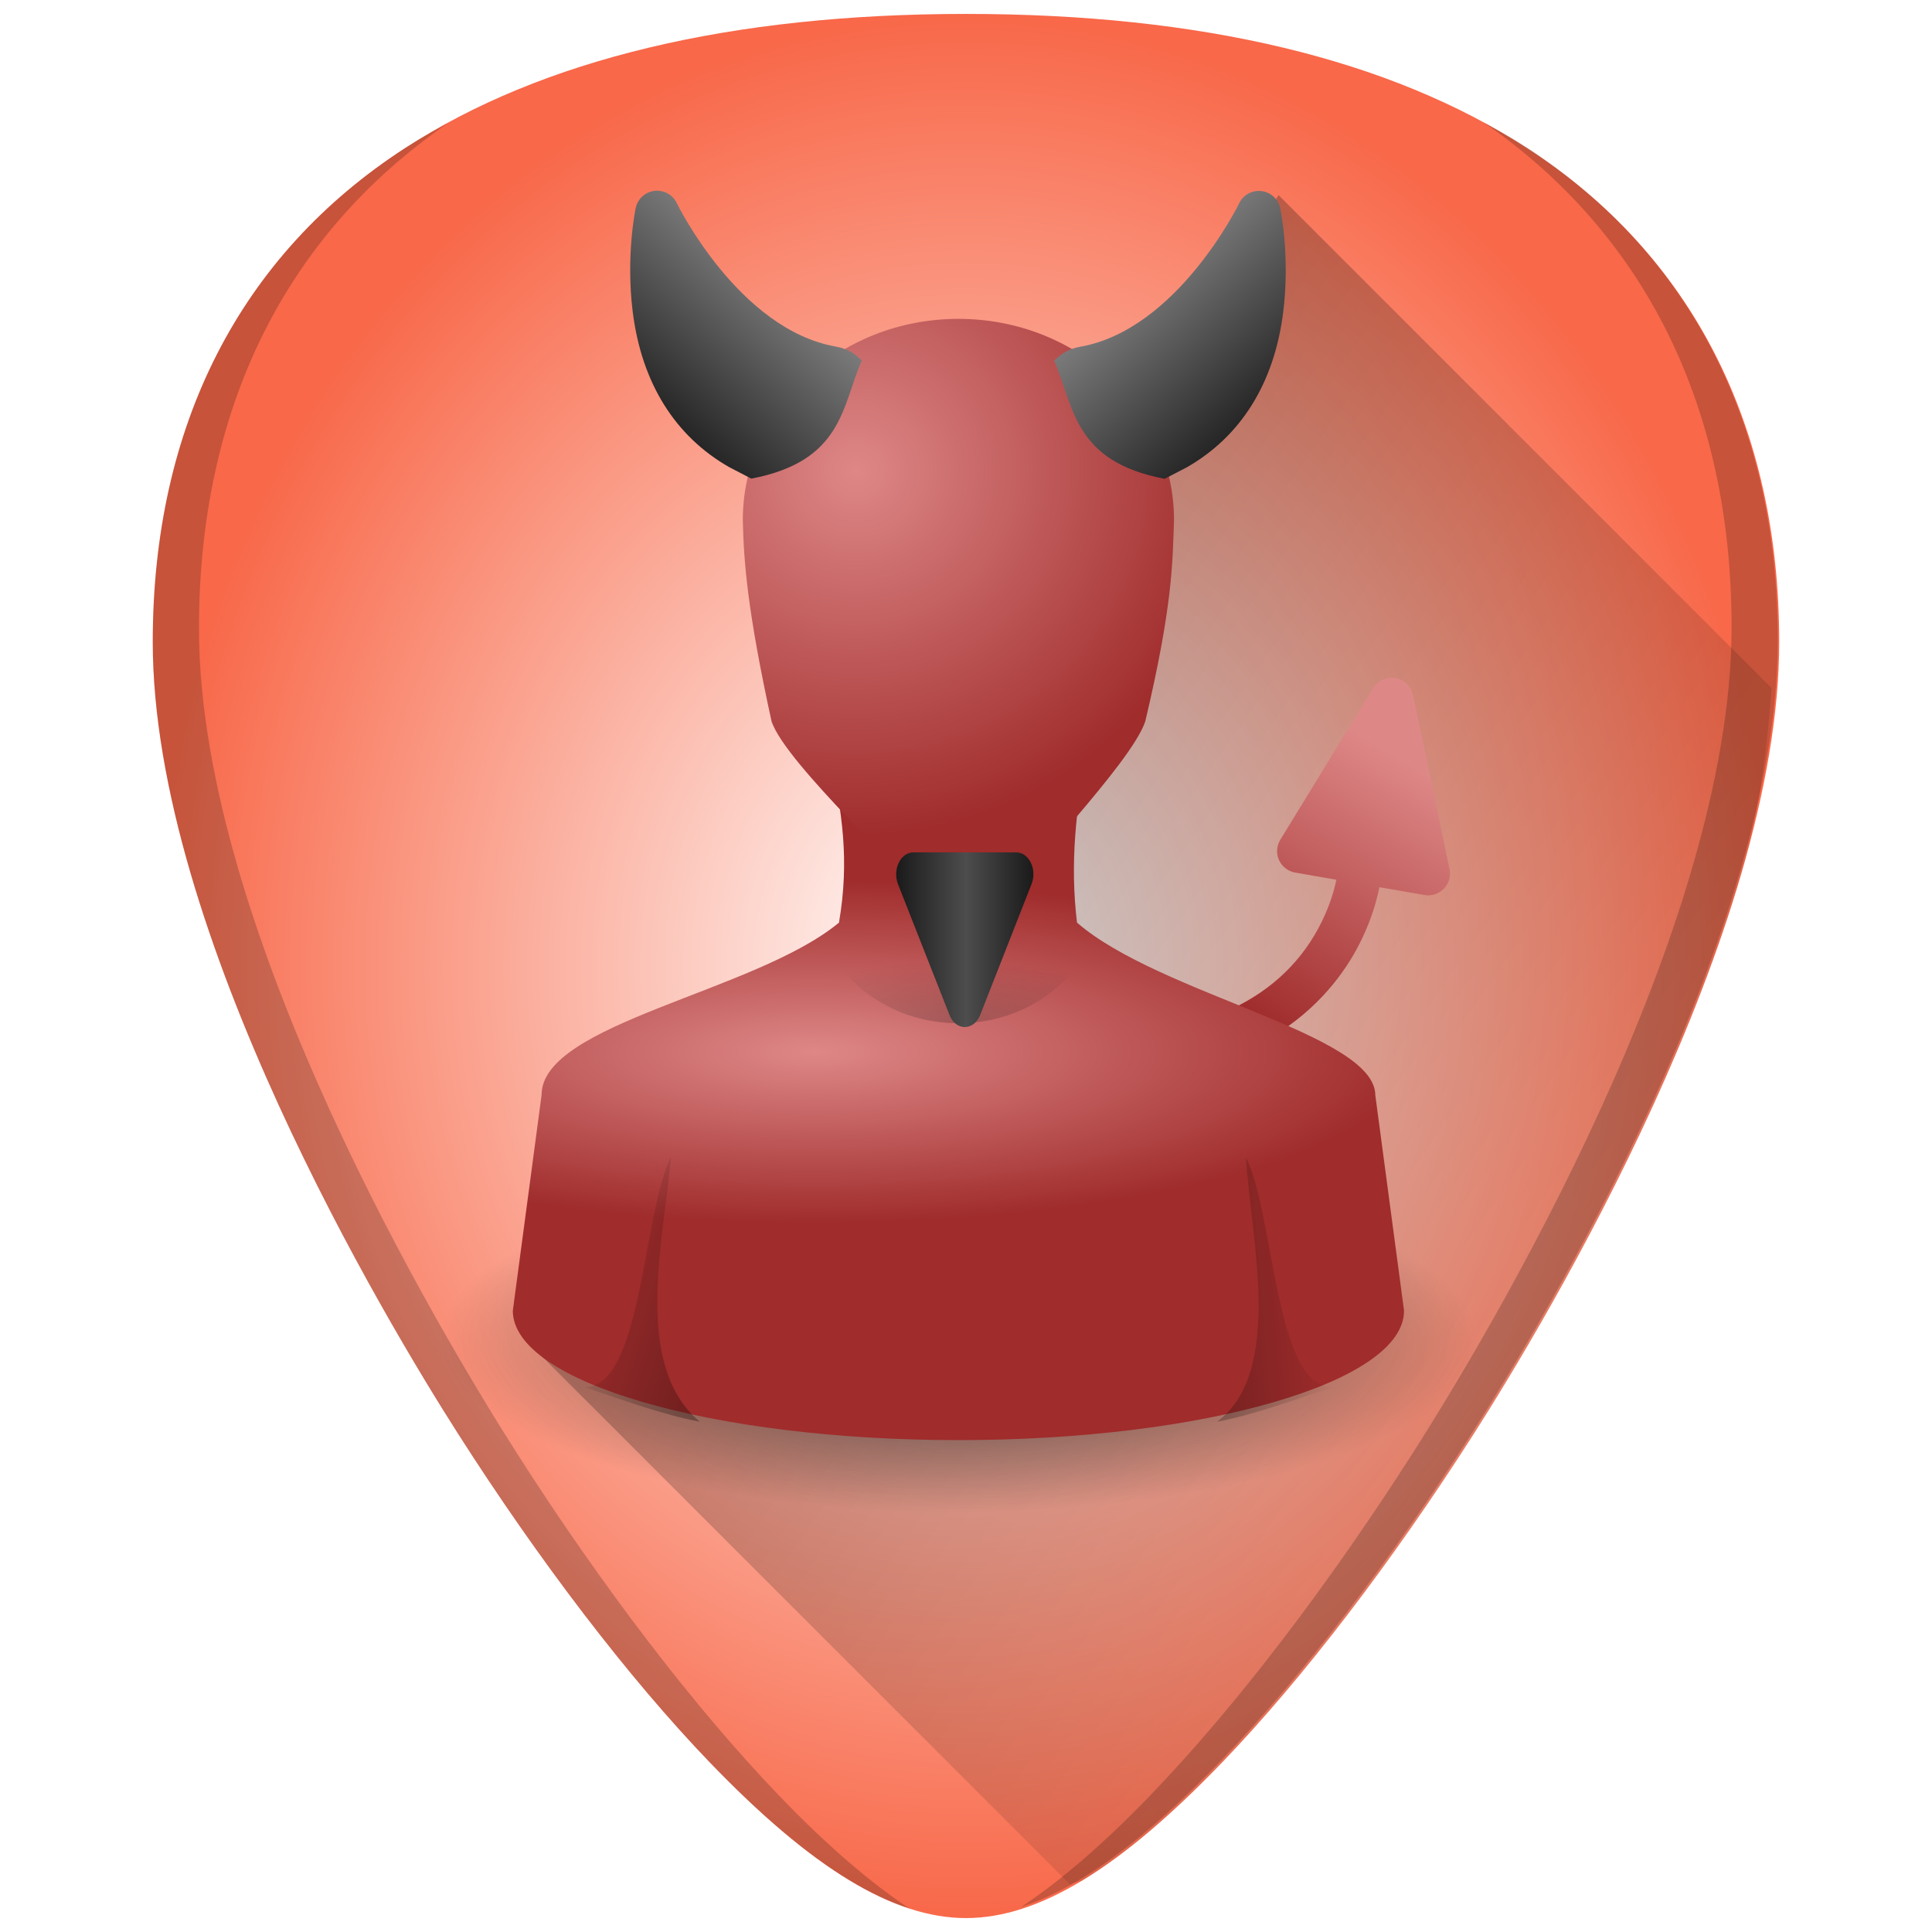
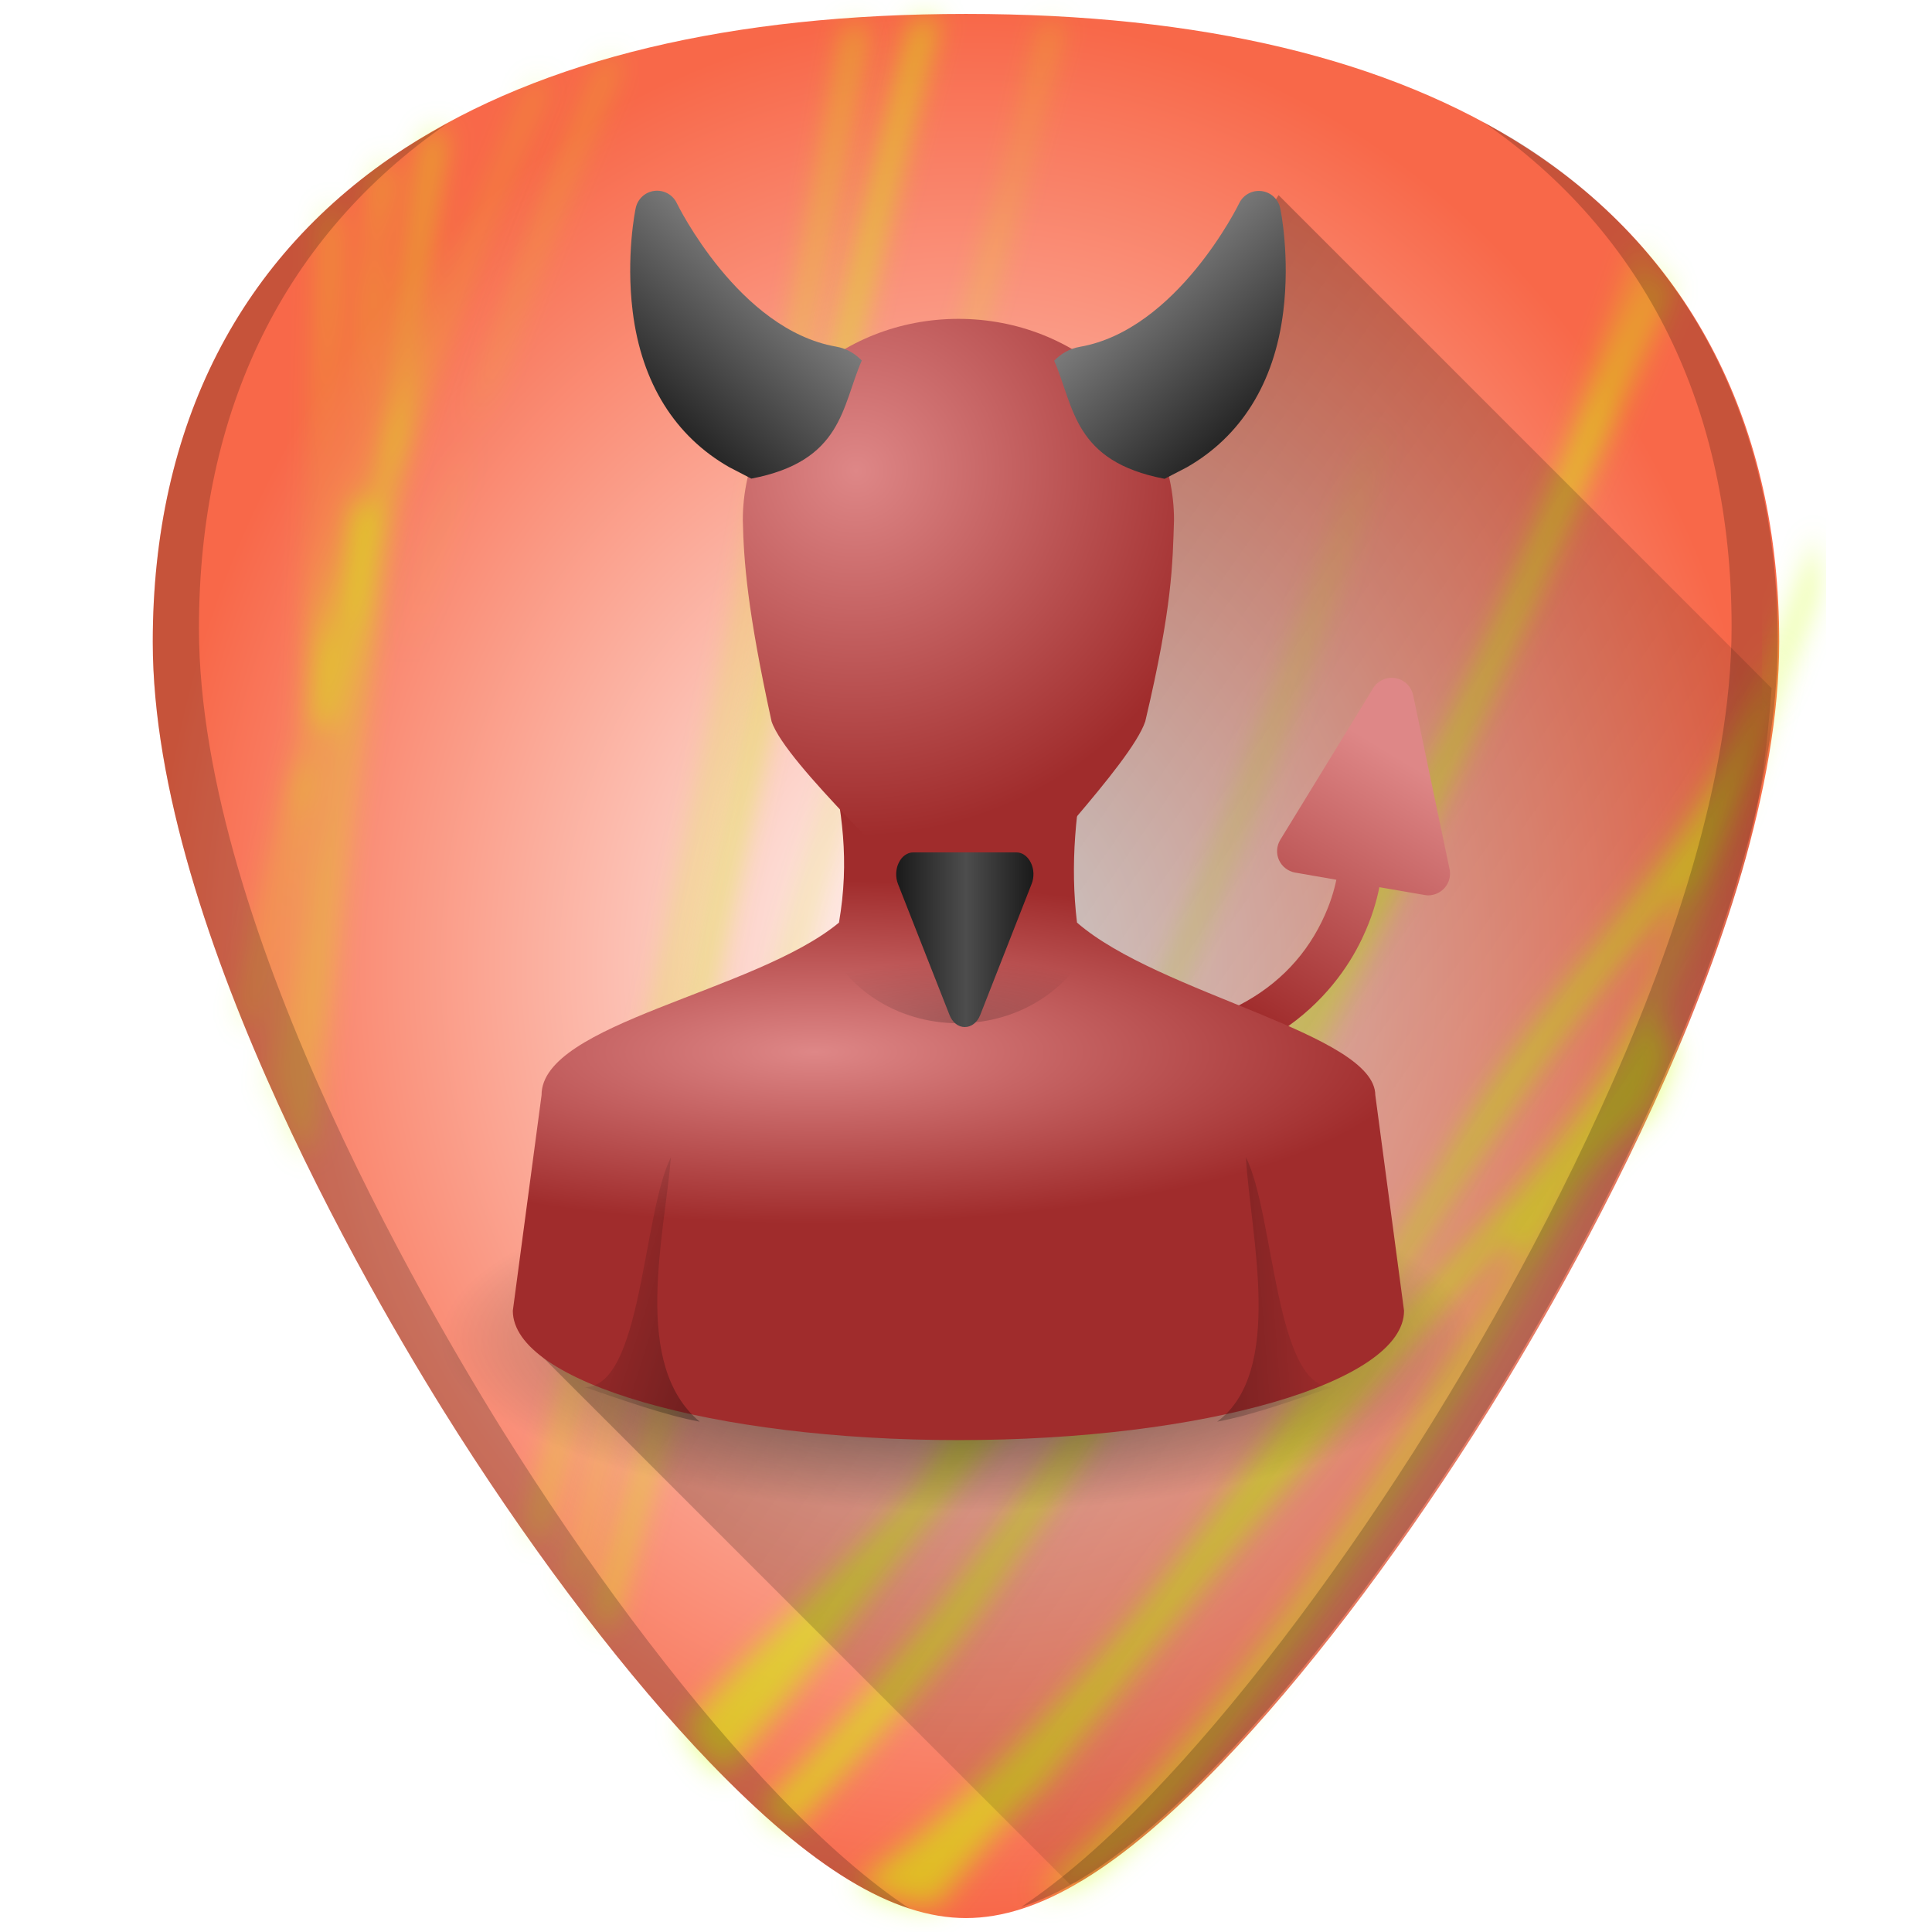
<svg xmlns="http://www.w3.org/2000/svg" xmlns:xlink="http://www.w3.org/1999/xlink" version="1.1" id="Capa_1" x="0px" y="0px" viewBox="0 0 48 48" xml:space="preserve" width="48" height="48">
  <defs id="defs39">
    <linearGradient id="linearGradient892">
      <stop style="stop-color:#ffffff;stop-opacity:1" offset="0" id="stop888" />
      <stop style="stop-color:#f86849;stop-opacity:1" offset="1" id="stop890" />
    </linearGradient>
    <linearGradient id="linearGradient1103">
      <stop offset="0" id="stop1099" style="stop-color:#000000;stop-opacity:1" />
      <stop offset="1" style="stop-opacity:1;stop-color:#b3b3b3" id="stop1101" />
    </linearGradient>
    <linearGradient id="linearGradient1089">
      <stop offset="0" style="stop-color:#de8787;stop-opacity:1" id="stop1085" />
      <stop offset="1" style="stop-color:#a02c2c;stop-opacity:1" id="stop1087" />
    </linearGradient>
    <linearGradient id="linearGradient1030">
      <stop offset="0" id="stop1026" />
      <stop offset="1" style="stop-opacity:0" id="stop1028" />
    </linearGradient>
    <linearGradient id="linearGradient969">
      <stop offset="0" id="stop965" style="stop-color:#1a1a1a;stop-opacity:1" />
      <stop id="stop971" offset="0.51" style="stop-color:#4d4d4d;stop-opacity:1" />
      <stop offset="1" style="stop-opacity:1;stop-color:#1a1a1a" id="stop967" />
    </linearGradient>
    <linearGradient id="linearGradient2898" x1="30" x2="30" y1="3.041" y2="27.957" gradientUnits="userSpaceOnUse" xlink:href="#linearGradient3341" gradientTransform="matrix(0.7074889,0,0,0.7067142,-57.42418,5.018831)" />
    <linearGradient id="linearGradient3341">
      <stop id="stop3343" style="stop-color:#fff" offset="0" />
      <stop id="stop3345" style="stop-color:#fff;stop-opacity:0" offset="1" />
    </linearGradient>
    <radialGradient id="radialGradient2896" cx="30" cy="33.188" r="4.688" gradientTransform="matrix(1.528,-7.0647e-7,2.1309e-7,0.46087,-21.83875,14.1485)" gradientUnits="userSpaceOnUse" xlink:href="#linearGradient5060" />
    <linearGradient id="linearGradient5060">
      <stop id="stop5062" offset="0" />
      <stop id="stop5064" style="stop-opacity:0" offset="1" />
    </linearGradient>
    <linearGradient id="linearGradient2894" x1="38" x2="43" y1="39" y2="38.6" gradientUnits="userSpaceOnUse" xlink:href="#linearGradient5060" gradientTransform="translate(-5.99975,-0.5564977)" />
    <linearGradient id="linearGradient2892" x1="22" x2="17" y1="39" y2="37.438" gradientUnits="userSpaceOnUse" xlink:href="#linearGradient5060" gradientTransform="translate(-5.99975,-0.5564977)" />
    <radialGradient id="radialGradient2888" cx="26.376" cy="12.313" r="8" gradientTransform="matrix(1.6402,-0.13258,0.12811,1.5849,-24.39575,-5.783898)" gradientUnits="userSpaceOnUse" xlink:href="#linearGradient6954" />
    <linearGradient id="linearGradient6954">
      <stop id="stop6960" style="stop-color:#f5f5f5" offset="0" />
      <stop id="stop6962" style="stop-color:#d2d2d2" offset="1" />
    </linearGradient>
    <linearGradient id="linearGradient2890" x1="30" x2="30" y1="5" y2="44.679" gradientUnits="userSpaceOnUse" xlink:href="#linearGradient3785" gradientTransform="matrix(0.7043195,0,0,0.7043195,-57.32867,5.055004)" />
    <linearGradient id="linearGradient3785">
      <stop id="stop3787" style="stop-color:#bdbdbd" offset="0" />
      <stop id="stop3789" style="stop-color:#8c8c8c" offset="1" />
    </linearGradient>
    <linearGradient id="linearGradient2886" x1="24.787" x2="24.875" y1="53.869" y2="83.5" gradientUnits="userSpaceOnUse" xlink:href="#linearGradient3341" gradientTransform="matrix(0.7043195,0,0,0.7043195,-14.42335,-22.76562)" />
    <radialGradient id="radialGradient2882" cx="25" cy="28.66" r="16" gradientTransform="matrix(1.3125,0,0,0.37327,-13.81225,19.7455)" gradientUnits="userSpaceOnUse" xlink:href="#linearGradient6954" />
    <linearGradient id="linearGradient2884" x1="30" x2="30" y1="25.085" y2="45" gradientUnits="userSpaceOnUse" xlink:href="#linearGradient3785" gradientTransform="matrix(0.7043195,0,0,0.7043195,-57.32867,5.055004)" />
    <radialGradient id="radialGradient2876" cx="32" cy="41.5" r="21" gradientTransform="matrix(0.6122428,0,0,0.20408,4.219993,24.80985)" gradientUnits="userSpaceOnUse" xlink:href="#linearGradient5060" />
    <radialGradient id="radialGradient2878" cx="25" cy="28.66" r="16" gradientTransform="matrix(0.9375,0,0,0.2666214,-3.197078,18.49471)" gradientUnits="userSpaceOnUse" xlink:href="#linearGradient1089" />
    <linearGradient id="linearGradient2880" x1="30" x2="30" y1="25.085" y2="45" gradientUnits="userSpaceOnUse" xlink:href="#linearGradient3785" gradientTransform="matrix(0.7142857,0,0,0.7142857,2.571514,5.428571)" />
    <linearGradient id="linearGradient2882" x1="24.787" x2="24.875" y1="53.869" y2="83.5" gradientUnits="userSpaceOnUse" xlink:href="#linearGradient3341" gradientTransform="matrix(0.7142857,0,0,0.7142857,5.517942,-42.78571)" />
    <radialGradient id="radialGradient2884" cx="26.376" cy="12.313" r="8" gradientTransform="matrix(1.171571,-0.0947,0.09150714,1.132071,-10.75672,0.2594202)" gradientUnits="userSpaceOnUse" xlink:href="#linearGradient1089" />
    <linearGradient id="linearGradient2887" x1="30" x2="30" y1="5" y2="44.679" gradientUnits="userSpaceOnUse" xlink:href="#linearGradient3785" gradientTransform="matrix(0.7142857,0,0,0.7142857,2.571514,5.428571)" />
    <linearGradient id="linearGradient2889" x1="22" x2="17" y1="39" y2="37.438" gradientUnits="userSpaceOnUse" xlink:href="#linearGradient5060" gradientTransform="matrix(0.7142857,0,0,0.7142857,2.383279,4.463865)" />
    <linearGradient id="linearGradient2891" x1="38" x2="43" y1="39" y2="38.6" gradientUnits="userSpaceOnUse" xlink:href="#linearGradient5060" gradientTransform="matrix(0.7142857,0,0,0.7142857,2.383279,4.463865)" />
    <radialGradient id="radialGradient2893" cx="30" cy="33.188" r="4.688" gradientTransform="matrix(1.091428,-5.0462142e-7,1.5220714e-7,0.3291928,-8.930292,14.49685)" gradientUnits="userSpaceOnUse" xlink:href="#linearGradient5060" />
    <linearGradient id="linearGradient2895" x1="30" x2="30" y1="3.041" y2="27.957" gradientUnits="userSpaceOnUse" xlink:href="#linearGradient3341" gradientTransform="matrix(0.7175,0,0,0.7167143,2.474657,5.391886)" />
-     <linearGradient xlink:href="#linearGradient1089" id="linearGradient1010" x1="35.266" y1="20.453" x2="31.461" y2="26.759" gradientUnits="userSpaceOnUse" gradientTransform="translate(-0.1882353,-1.435294)" />
+     <linearGradient xlink:href="#linearGradient1089" id="linearGradient1010" x1="35.266" y1="20.453" x2="31.461" y2="26.759" gradientUnits="userSpaceOnUse" gradientTransform="translate(-0.188235,-1.435294)" />
    <linearGradient xlink:href="#linearGradient1030" id="linearGradient1050" gradientUnits="userSpaceOnUse" x1="15.289" y1="16.594" x2="47.332" y2="38.955" />
    <radialGradient id="radialGradient2884-2" cx="26.376" cy="12.313" r="8" gradientTransform="matrix(1.171571,-0.0947,0.09150714,1.132071,-50.75672,0.2594206)" gradientUnits="userSpaceOnUse" xlink:href="#linearGradient6954" />
    <linearGradient xlink:href="#linearGradient1103" id="linearGradient1097" x1="32.402" y1="11.709" x2="26.296" y2="4.932" gradientUnits="userSpaceOnUse" />
    <linearGradient xlink:href="#linearGradient969" id="linearGradient1111" x1="22.265" y1="23.347" x2="25.675" y2="23.347" gradientUnits="userSpaceOnUse" />
    <linearGradient xlink:href="#linearGradient1103" id="linearGradient1097-3" x1="32.402" y1="11.709" x2="26.296" y2="4.932" gradientUnits="userSpaceOnUse" gradientTransform="matrix(-1,0,0,1,47.60098,-0.00534)" />
    <radialGradient xlink:href="#linearGradient892" id="radialGradient894" cx="24" cy="24" fx="24" fy="24" r="20.204" gradientTransform="matrix(1,0,0,1.170767,0,-4.098409)" gradientUnits="userSpaceOnUse" />
+     <filter id="filter19251">
+       <feGaussianBlur stdDeviation="0.352" id="feGaussianBlur19253" />
+     </filter>
  </defs>
  <g id="g6" transform="translate(0,-464)">
</g>
  <g id="g8" transform="translate(0,-464)">
</g>
  <g id="g10" transform="translate(0,-464)">
</g>
  <g id="g12" transform="translate(0,-464)">
</g>
  <g id="g14" transform="translate(0,-464)">
</g>
  <g id="g16" transform="translate(0,-464)">
</g>
  <g id="g18" transform="translate(0,-464)">
</g>
  <g id="g20" transform="translate(0,-464)">
</g>
  <g id="g22" transform="translate(0,-464)">
</g>
  <g id="g24" transform="translate(0,-464)">
</g>
  <g id="g26" transform="translate(0,-464)">
</g>
  <g id="g28" transform="translate(0,-464)">
</g>
  <g id="g30" transform="translate(0,-464)">
</g>
  <g id="g32" transform="translate(0,-464)">
</g>
  <g id="g34" transform="translate(0,-464)">
</g>
-   <g id="g925">
-     <g id="g914">
-       <path style="fill:url(#radialGradient894);fill-opacity:1;stroke-width:0.092" d="m 24.001,0.346 c -5.833,0 -10.522,1.12 -13.936,3.332 -4.101,2.657 -6.27,6.902 -6.27,12.271 0,7.227 5.806,16.885 7.586,19.674 2.032,3.183 4.25,6.08 6.246,8.156 2.542,2.644 4.568,3.875 6.373,3.875 1.805,0 3.829,-1.231 6.371,-3.875 1.996,-2.076 4.214,-4.973 6.246,-8.156 C 38.398,32.835 44.204,23.176 44.204,15.949 44.204,10.579 42.038,6.335 37.937,3.678 34.523,1.466 29.834,0.346 24.001,0.346 Z" id="path867" />
-       <path style="opacity:0.3;fill:url(#linearGradient1050);fill-opacity:1;stroke:none;stroke-width:1px;stroke-linecap:butt;stroke-linejoin:miter;stroke-opacity:1" d="m 26.582,46.816 c 0.116,-0.064 0.21,-0.035 0.328,-0.107 1.049,-0.638 2.19,-1.607 3.461,-2.93 1.996,-2.076 4.214,-4.973 6.246,-8.156 0.89,-1.394 2.787,-4.505 4.461,-8.172 0.837,-1.833 1.619,-3.806 2.191,-5.771 0.457,-1.571 0.635,-3.093 0.746,-4.582 L 31.766,4.848 24.564,16.188 25.789,28.988 13.271,33.506 Z" id="path1016" />
-       <path style="fill:url(#linearGradient1010);fill-opacity:1;stroke-width:0.092" d="m 30.607,25.063 1.219,0.555 c 1.072,-0.707 1.683,-1.604 2.012,-2.295 0.255,-0.534 0.368,-0.962 0.432,-1.281 l 1.119,0.193 c 0.033,0.006 0.064,0.01 0.094,0.01 h 0.004 c 0.297,-0.004 0.539,-0.245 0.539,-0.543 -10e-5,-0.048 -0.006,-0.096 -0.02,-0.141 L 35.109,17.272 c -0.045,-0.218 -0.221,-0.386 -0.438,-0.424 -0.219,-0.039 -0.44,0.062 -0.557,0.252 l -2.303,3.76 c -0.095,0.154 -0.109,0.344 -0.035,0.508 0.074,0.163 0.225,0.28 0.402,0.311 l 1.023,0.178 c -0.053,0.255 -0.148,0.602 -0.361,1.039 -0.472,0.965 -1.226,1.691 -2.234,2.168 z" id="path976" />
-       <path style="opacity:0.7;fill:url(#radialGradient2876);stroke-width:0.591" d="m 36.669,33.279 a 12.857,4.286 0 1 1 -25.714,0 12.857,4.286 0 1 1 25.714,0 z" id="path3823" />
-       <path style="fill:url(#radialGradient2878);fill-opacity:1;stroke:none;stroke-width:0.714" d="m 20.598,18.636 c 0.329,1.555 0.512,2.731 0.246,4.286 -2.079,1.725 -7.396,2.5 -7.389,4.286 l -0.714,5.357 c 0,1.775 4.957,3.214 11.071,3.214 6.115,0 11.071,-1.439 11.071,-3.214 l -0.714,-5.357 c -0.009,-1.528 -5.357,-2.5 -7.411,-4.286 -0.175,-1.443 -0.036,-2.843 0.268,-4.286 h -6.429 z" id="path3766" />
-       <path style="fill:url(#radialGradient2884);stroke:none;stroke-width:0.714;stroke-opacity:1" d="m 23.812,7.922 c -2.959,0 -5.357,2.239 -5.357,5 0.023,1.022 0.11,2.236 0.714,5 0.357,1.071 3.543,3.929 3.571,4.286 0.693,0.357 1.786,0.357 2.5,0 0,-0.357 2.857,-3.214 3.214,-4.286 0.68,-2.873 0.678,-3.929 0.714,-5 0,-2.761 -2.398,-5 -5.357,-5 z" id="path3764" />
-       <path style="fill:url(#linearGradient1097);fill-opacity:1;stroke-width:0.092" d="m 26.191,8.963 c 0.25,0.572 0.368,1.196 0.707,1.732 0.17,0.268 0.396,0.515 0.721,0.721 0.325,0.206 0.748,0.372 1.316,0.48 l 0.553,-0.287 c 1.328,-0.76 2.174,-2.073 2.395,-3.873 0.168,-1.366 -0.064,-2.512 -0.076,-2.561 -0.048,-0.227 -0.233,-0.4 -0.467,-0.428 -0.23,-0.027 -0.452,0.093 -0.553,0.303 -0.013,0.031 -1.541,3.144 -3.955,3.566 -0.269,0.047 -0.478,0.177 -0.641,0.346 z" id="path865" />
-       <path style="opacity:0.3;fill:url(#linearGradient2889);stroke-width:0.714" d="m 17.383,35.321 c -1.687,-1.416 -0.883,-4.559 -0.714,-6.571 -0.714,1.429 -0.714,5.714 -2.143,5.714 0.973,0.328 1.964,0.69 2.857,0.857 z" id="path3848" />
-       <path style="opacity:0.3;fill:url(#linearGradient2891);stroke-width:0.714" d="m 30.24,35.321 c 1.679,-1.246 0.826,-4.633 0.714,-6.571 0.714,1.429 0.714,5.714 2.143,5.714 -0.973,0.328 -1.964,0.69 -2.857,0.857 z" id="path3850" />
-       <path style="opacity:0.2;fill:url(#radialGradient2893);stroke-width:0.714" d="m 20.463,23.279 c 0.49,1.246 1.799,2.143 3.348,2.143 1.549,0 2.858,-0.897 3.348,-2.143 z" id="path3833" />
-       <path style="fill:url(#linearGradient1111);fill-opacity:1;stroke:none;stroke-width:0.092" d="m 22.692,21.177 c -0.149,0 -0.285,0.097 -0.363,0.258 -0.077,0.159 -0.084,0.36 -0.02,0.527 l 1.281,3.256 c 0.071,0.184 0.218,0.299 0.379,0.299 0.163,-1e-6 0.31,-0.114 0.383,-0.299 l 1.277,-3.256 c 0.067,-0.167 0.06,-0.368 -0.018,-0.527 -0.078,-0.161 -0.215,-0.258 -0.361,-0.258 z" id="path2" />
-       <path style="fill:url(#linearGradient1097-3);fill-opacity:1;stroke-width:0.092" d="m 21.41,8.958 c -0.25,0.572 -0.368,1.196 -0.707,1.732 -0.17,0.268 -0.396,0.515 -0.721,0.721 -0.325,0.206 -0.748,0.372 -1.316,0.48 L 18.113,11.604 c -1.328,-0.76 -2.174,-2.073 -2.395,-3.873 -0.168,-1.366 0.064,-2.512 0.076,-2.561 0.048,-0.227 0.233,-0.4 0.467,-0.428 0.23,-0.027 0.452,0.093 0.553,0.303 0.013,0.031 1.541,3.144 3.955,3.566 0.269,0.047 0.478,0.177 0.641,0.346 z" id="path865-6" />
-       <path id="path831-3" d="m 36.851,3.033 c 4.035,2.782 6.17,7.106 6.17,12.539 0,7.532 -6.051,17.6 -7.906,20.506 -2.118,3.318 -4.429,6.336 -6.51,8.5 -1.177,1.224 -2.243,2.141 -3.234,2.801 1.448,-0.472 3.062,-1.657 4.965,-3.637 1.996,-2.076 4.214,-4.973 6.246,-8.156 1.78,-2.788 7.586,-12.447 7.586,-19.674 0,-5.37 -2.168,-9.614 -6.27,-12.271 C 37.564,3.425 37.208,3.228 36.851,3.033 Z M 11.112,3.07 C 10.755,3.265 10.399,3.462 10.065,3.678 5.964,6.335 3.796,10.579 3.796,15.949 c 0,7.227 5.806,16.885 7.586,19.674 2.032,3.183 4.25,6.08 6.246,8.156 1.903,1.98 3.517,3.165 4.965,3.637 -0.991,-0.66 -2.057,-1.577 -3.234,-2.801 -2.08,-2.164 -4.392,-5.182 -6.51,-8.5 -1.855,-2.906 -7.906,-12.974 -7.906,-20.506 0,-5.434 2.135,-9.757 6.17,-12.539 z" style="opacity:0.2;fill:#000000;stroke-width:0.092" />
+   <g id="g1583">
+     <path id="path867" d="m 24.001,0.346 c -5.833,0 -10.522,1.12 -13.936,3.332 -4.101,2.657 -6.27,6.902 -6.27,12.271 0,7.227 5.806,16.885 7.586,19.674 2.032,3.183 4.25,6.08 6.246,8.156 2.542,2.644 4.568,3.875 6.373,3.875 1.805,0 3.829,-1.231 6.371,-3.875 1.996,-2.076 4.214,-4.973 6.246,-8.156 C 38.398,32.835 44.204,23.176 44.204,15.949 44.204,10.579 42.038,6.335 37.937,3.678 34.523,1.466 29.834,0.346 24.001,0.346 Z" style="fill:url(#radialGradient894);fill-opacity:1;stroke-width:0.092" />
+     <g id="g1500">
+       <path style="fill:#ccff00;fill-opacity:0.536;fill-rule:nonzero;stroke:none;stroke-width:0.69px;stroke-linecap:butt;stroke-linejoin:miter;stroke-opacity:1;filter:url(#filter19251)" d="m 44.188,16.045 c -0.026,0.06 -0.044,0.133 -0.07,0.191 -1.962,5.347 -5.776,8.098 -8.256,12.783 -4.226,6.973 -8.892,13.646 -14.572,17.754 0.687,0.393 1.307,0.514 1.926,0.625 0.869,-1.075 1.724,-2.215 2.641,-2.934 3.683,-4.683 7.443,-9.273 11.379,-13.43 1.648,-0.86 -1.478,2.976 -1.861,3.957 -2.877,4.639 -6.011,9.063 -9.717,12.125 0.421,-0.154 0.802,-0.133 1.254,-0.408 0.557,-0.339 1.223,-1.026 1.838,-1.555 3.898,-4.533 7.269,-10.096 10.508,-15.678 0.446,-0.691 1.053,-1.267 1.703,-1.807 0.045,-0.097 0.074,-0.121 0.119,-0.219 0.214,-0.469 0.356,-0.992 0.561,-1.477 -0.275,0.044 -0.445,-0.235 -0.426,-1.152 0.99,-2.272 1.828,-4.681 2.695,-7.064 0.064,-0.564 0.276,-1.171 0.279,-1.713 z m -2.281,5.875 c -1.694,6.701 -6.541,9.299 -9.77,13.887 3.119,-4.838 6.144,-9.897 9.77,-13.887 z" id="path1464" />
+       <path style="fill:#ccff00;fill-opacity:0.536;fill-rule:nonzero;stroke:none;stroke-width:0.69px;stroke-linecap:butt;stroke-linejoin:miter;stroke-opacity:1;filter:url(#filter19251)" d="m 44.188,16.045 c -0.004,0.542 -0.215,1.148 -0.279,1.713 0.422,-1.161 0.912,-2.259 1.312,-3.439 v -1.08 c -0.311,0.986 -0.654,1.932 -1.033,2.807 z" id="path1462" />
+       <path style="fill:#ccff00;fill-opacity:0.536;fill-rule:nonzero;stroke:none;stroke-width:0.69px;stroke-linecap:butt;stroke-linejoin:miter;stroke-opacity:1;filter:url(#filter19251)" d="m 40.779,6.152 c -2.409,7.11 -5.304,13.83 -9.037,19.51 -2.358,3.828 -4.961,7.338 -7.861,10.193 3.959,-8.009 7.711,-16.339 10.496,-25.447 -3.389,9.278 -6.915,18.557 -11.553,26.551 -1.886,2.068 -4.018,3.767 -5.857,5.959 0.215,0.237 0.449,0.642 0.66,0.861 0.141,0.147 0.247,0.186 0.385,0.324 3.129,-3.601 5.899,-7.901 9.248,-11.078 2.656,-3.172 4.964,-6.973 7.117,-10.912 -4.295,8.777 -9.429,16.716 -15.451,22.766 0.247,0.222 0.489,0.421 0.727,0.613 1.897,-2.056 3.817,-4.067 5.445,-6.639 C 31.602,29.638 36.625,18.43 41.465,7.145 41.366,7.008 41.282,6.861 41.178,6.729 40.652,7.952 40.221,9.264 39.666,10.457 40.125,9.121 40.488,7.715 40.926,6.363 40.87,6.298 40.836,6.217 40.779,6.152 Z" id="path1458" />
+       <path style="fill:#ccff00;fill-opacity:0.536;fill-rule:nonzero;stroke:none;stroke-width:0.69px;stroke-linecap:butt;stroke-linejoin:miter;stroke-opacity:1;filter:url(#filter19251)" d="M 26.057,0.564 C 25.643,2.304 25.287,4.08 24.734,5.732 21.535,17.263 18.113,28.647 14.818,40.111 c 0.105,0.134 0.204,0.273 0.309,0.404 3.105,-11.253 6.185,-22.53 9.48,-33.656 0.585,-2.072 1.109,-4.184 1.67,-6.271 -0.077,-0.005 -0.143,-0.019 -0.221,-0.023 z" id="path1454" />
+       <path style="fill:#ccff00;fill-opacity:0.536;fill-rule:nonzero;stroke:none;stroke-width:0.69px;stroke-linecap:butt;stroke-linejoin:miter;stroke-opacity:1;filter:url(#filter19251)" d="M 22.719,0.482 C 19.491,13.201 16.938,26.293 14.164,39.258 c 0.059,0.078 0.115,0.149 0.174,0.227 0.802,-3.572 1.45,-7.236 2.361,-10.752 2.016,-9.531 4.121,-19.036 6.605,-28.313 -0.213,0.004 -0.376,0.056 -0.586,0.062 z" id="path1450" />
+       <path style="fill:#ccff00;fill-opacity:0.536;fill-rule:nonzero;stroke:none;stroke-width:0.69px;stroke-linecap:butt;stroke-linejoin:miter;stroke-opacity:1;filter:url(#filter19251)" d="M 21.092,0.654 C 18.913,13.318 16.431,25.859 13.189,37.984 c 0.078,0.11 0.154,0.194 0.232,0.303 0.106,-0.357 0.18,-0.737 0.295,-1.088 3.082,-11.941 5.434,-24.264 7.758,-36.586 -0.133,0.009 -0.251,0.031 -0.383,0.041 z" id="path1446" />
+       <path style="fill:#ccff00;fill-opacity:0.536;fill-rule:nonzero;stroke:none;stroke-width:0.69px;stroke-linecap:butt;stroke-linejoin:miter;stroke-opacity:1;filter:url(#filter19251)" d="m 15.104,1.508 c -2.029,4.727 -3.744,9.741 -5.027,15.016 0.537,-2.421 1.171,-4.795 2.094,-7.027 0.96,-2.784 2.035,-5.456 3.176,-8.064 -0.084,0.023 -0.159,0.052 -0.242,0.076 z" id="path1442" />
+       <path style="fill:#ccff00;fill-opacity:0.536;fill-rule:nonzero;stroke:none;stroke-width:0.69px;stroke-linecap:butt;stroke-linejoin:miter;stroke-opacity:1;filter:url(#filter19251)" d="M 8.346,5.127 C 8.271,5.194 8.186,5.253 8.113,5.322 7.979,9.649 7.864,13.98 7.656,18.299 c -0.644,2.247 -1.148,4.558 -1.59,6.898 0.048,0.12 0.088,0.24 0.137,0.359 0.458,-2.34 1.161,-6.025 1.357,-5.77 -0.164,2.446 -0.524,4.838 -0.793,7.256 0.055,0.124 0.09,0.264 0.146,0.387 0.322,-3.015 0.715,-6.013 0.885,-9.059 0.855,-2.097 -0.062,3.33 -0.033,4.221 -0.185,1.78 -0.391,3.571 -0.568,5.363 0.063,0.134 0.102,0.173 0.166,0.305 0.418,-4.448 0.753,-8.915 1.365,-13.318 0.065,3.827 -0.851,7.61 -1.01,11.465 -0.07,0.683 -0.179,1.355 -0.256,2.037 0.06,0.123 0.096,0.165 0.156,0.287 0.641,-5.481 1.238,-10.975 2.104,-16.379 0.971,-3.696 2.368,-7.047 3.822,-10.346 -0.068,0.025 -0.144,0.043 -0.211,0.068 -1.202,2.875 -2.402,5.76 -3.453,8.766 0.363,-2.517 0.726,-5.125 1.172,-7.674 -0.15,0.083 -0.317,0.153 -0.463,0.24 C 10.157,6.388 9.811,9.407 9.281,12.352 8.19,13.872 9.517,7.831 9.377,6.451 9.453,5.613 9.635,4.804 9.721,3.967 9.592,4.056 9.494,4.171 9.369,4.264 9.026,8.274 8.73,12.297 8.225,16.26 7.624,12.639 8.405,8.84 8.346,5.127 Z" id="path1432" />
    </g>
+     <path id="path1016" d="m 26.582,46.816 c 0.116,-0.064 0.21,-0.035 0.328,-0.107 1.049,-0.638 2.19,-1.607 3.461,-2.93 1.996,-2.076 4.214,-4.973 6.246,-8.156 0.89,-1.394 2.787,-4.505 4.461,-8.172 0.837,-1.833 1.619,-3.806 2.191,-5.771 0.457,-1.571 0.635,-3.093 0.746,-4.582 L 31.766,4.848 24.564,16.188 25.789,28.988 13.271,33.506 Z" style="opacity:0.3;fill:url(#linearGradient1050);fill-opacity:1;stroke:none;stroke-width:1px;stroke-linecap:butt;stroke-linejoin:miter;stroke-opacity:1" />
+     <path id="path976" d="m 30.607,25.063 1.219,0.555 c 1.072,-0.707 1.683,-1.604 2.012,-2.295 0.255,-0.534 0.368,-0.962 0.432,-1.281 l 1.119,0.193 c 0.033,0.006 0.064,0.01 0.094,0.01 h 0.004 c 0.297,-0.004 0.539,-0.245 0.539,-0.543 -1e-4,-0.048 -0.006,-0.096 -0.019,-0.141 L 35.109,17.272 c -0.045,-0.218 -0.221,-0.386 -0.438,-0.424 -0.219,-0.039 -0.44,0.062 -0.557,0.252 l -2.303,3.76 c -0.095,0.154 -0.109,0.344 -0.035,0.508 0.074,0.163 0.225,0.28 0.402,0.311 l 1.023,0.178 c -0.053,0.255 -0.148,0.602 -0.361,1.039 -0.472,0.965 -1.226,1.691 -2.234,2.168 z" style="fill:url(#linearGradient1010);fill-opacity:1;stroke-width:0.092" />
+     <path id="path3823" d="m 36.669,33.279 a 12.857,4.286 0 1 1 -25.714,0 12.857,4.286 0 1 1 25.714,0 z" style="opacity:0.7;fill:url(#radialGradient2876);stroke-width:0.591" />
+     <path id="path3766" d="m 20.598,18.636 c 0.329,1.555 0.512,2.731 0.246,4.286 -2.079,1.725 -7.396,2.5 -7.389,4.286 l -0.714,5.357 c 0,1.775 4.957,3.214 11.071,3.214 6.115,0 11.071,-1.439 11.071,-3.214 l -0.714,-5.357 c -0.008,-1.528 -5.357,-2.5 -7.411,-4.286 -0.175,-1.443 -0.036,-2.843 0.268,-4.286 h -6.429 z" style="fill:url(#radialGradient2878);fill-opacity:1;stroke:none;stroke-width:0.714" />
+     <path id="path3764" d="m 23.812,7.922 c -2.959,0 -5.357,2.239 -5.357,5 0.023,1.022 0.11,2.236 0.714,5 0.357,1.071 3.543,3.929 3.571,4.286 0.693,0.357 1.786,0.357 2.5,0 0,-0.357 2.857,-3.214 3.214,-4.286 0.68,-2.873 0.678,-3.929 0.714,-5 0,-2.761 -2.398,-5 -5.357,-5 z" style="fill:url(#radialGradient2884);stroke:none;stroke-width:0.714;stroke-opacity:1" />
+     <path id="path865" d="m 26.191,8.963 c 0.25,0.572 0.368,1.196 0.707,1.732 0.17,0.268 0.396,0.515 0.721,0.721 0.325,0.206 0.748,0.372 1.316,0.48 l 0.553,-0.287 c 1.328,-0.76 2.174,-2.073 2.395,-3.873 0.168,-1.366 -0.064,-2.512 -0.076,-2.561 -0.048,-0.227 -0.233,-0.4 -0.467,-0.428 -0.23,-0.027 -0.452,0.093 -0.553,0.303 -0.013,0.031 -1.541,3.144 -3.955,3.566 -0.269,0.047 -0.478,0.177 -0.641,0.346 z" style="fill:url(#linearGradient1097);fill-opacity:1;stroke-width:0.092" />
+     <path id="path3848" d="m 17.383,35.321 c -1.687,-1.416 -0.883,-4.559 -0.714,-6.571 -0.714,1.429 -0.714,5.714 -2.143,5.714 0.973,0.328 1.964,0.69 2.857,0.857 z" style="opacity:0.3;fill:url(#linearGradient2889);stroke-width:0.714" />
+     <path id="path3850" d="m 30.24,35.321 c 1.679,-1.246 0.826,-4.633 0.714,-6.571 0.714,1.429 0.714,5.714 2.143,5.714 -0.973,0.328 -1.964,0.69 -2.857,0.857 z" style="opacity:0.3;fill:url(#linearGradient2891);stroke-width:0.714" />
+     <path id="path3833" d="m 20.463,23.279 c 0.49,1.246 1.799,2.143 3.348,2.143 1.549,0 2.858,-0.897 3.348,-2.143 z" style="opacity:0.2;fill:url(#radialGradient2893);stroke-width:0.714" />
+     <path id="path2" d="m 22.692,21.177 c -0.149,0 -0.285,0.097 -0.363,0.258 -0.077,0.159 -0.085,0.36 -0.019,0.527 l 1.281,3.256 c 0.071,0.184 0.218,0.299 0.379,0.299 0.163,-1e-6 0.31,-0.114 0.383,-0.299 l 1.277,-3.256 c 0.067,-0.167 0.06,-0.368 -0.018,-0.527 -0.078,-0.161 -0.215,-0.258 -0.361,-0.258 z" style="fill:url(#linearGradient1111);fill-opacity:1;stroke:none;stroke-width:0.092" />
+     <path id="path865-6" d="m 21.41,8.958 c -0.25,0.572 -0.368,1.196 -0.707,1.732 -0.17,0.268 -0.396,0.515 -0.721,0.721 -0.325,0.206 -0.748,0.372 -1.316,0.48 L 18.113,11.604 c -1.328,-0.76 -2.174,-2.073 -2.395,-3.873 -0.168,-1.366 0.064,-2.512 0.076,-2.561 0.048,-0.227 0.233,-0.4 0.467,-0.428 0.23,-0.027 0.452,0.093 0.553,0.303 0.013,0.031 1.541,3.144 3.955,3.566 0.269,0.047 0.478,0.177 0.641,0.346 z" style="fill:url(#linearGradient1097-3);fill-opacity:1;stroke-width:0.092" />
+     <path style="opacity:0.2;fill:#000000;stroke-width:0.092" d="m 36.851,3.033 c 4.035,2.782 6.17,7.106 6.17,12.539 0,7.532 -6.051,17.6 -7.906,20.506 -2.118,3.318 -4.429,6.336 -6.51,8.5 -1.177,1.224 -2.243,2.141 -3.234,2.801 1.448,-0.472 3.062,-1.657 4.965,-3.637 1.996,-2.076 4.214,-4.973 6.246,-8.156 C 38.361,32.798 44.167,23.139 44.167,15.912 44.167,10.542 41.999,6.298 37.897,3.641 37.564,3.425 37.208,3.228 36.851,3.033 Z M 11.112,3.07 C 10.755,3.265 10.399,3.462 10.065,3.678 5.964,6.335 3.796,10.579 3.796,15.949 c 0,7.227 5.806,16.885 7.586,19.674 2.032,3.183 4.25,6.08 6.246,8.156 1.903,1.98 3.517,3.165 4.965,3.637 -0.991,-0.66 -2.057,-1.577 -3.234,-2.801 -2.08,-2.164 -4.392,-5.182 -6.51,-8.5 -1.855,-2.906 -7.906,-12.974 -7.906,-20.506 0,-5.434 2.135,-9.757 6.17,-12.539 z" id="path831-3" />
  </g>
</svg>
